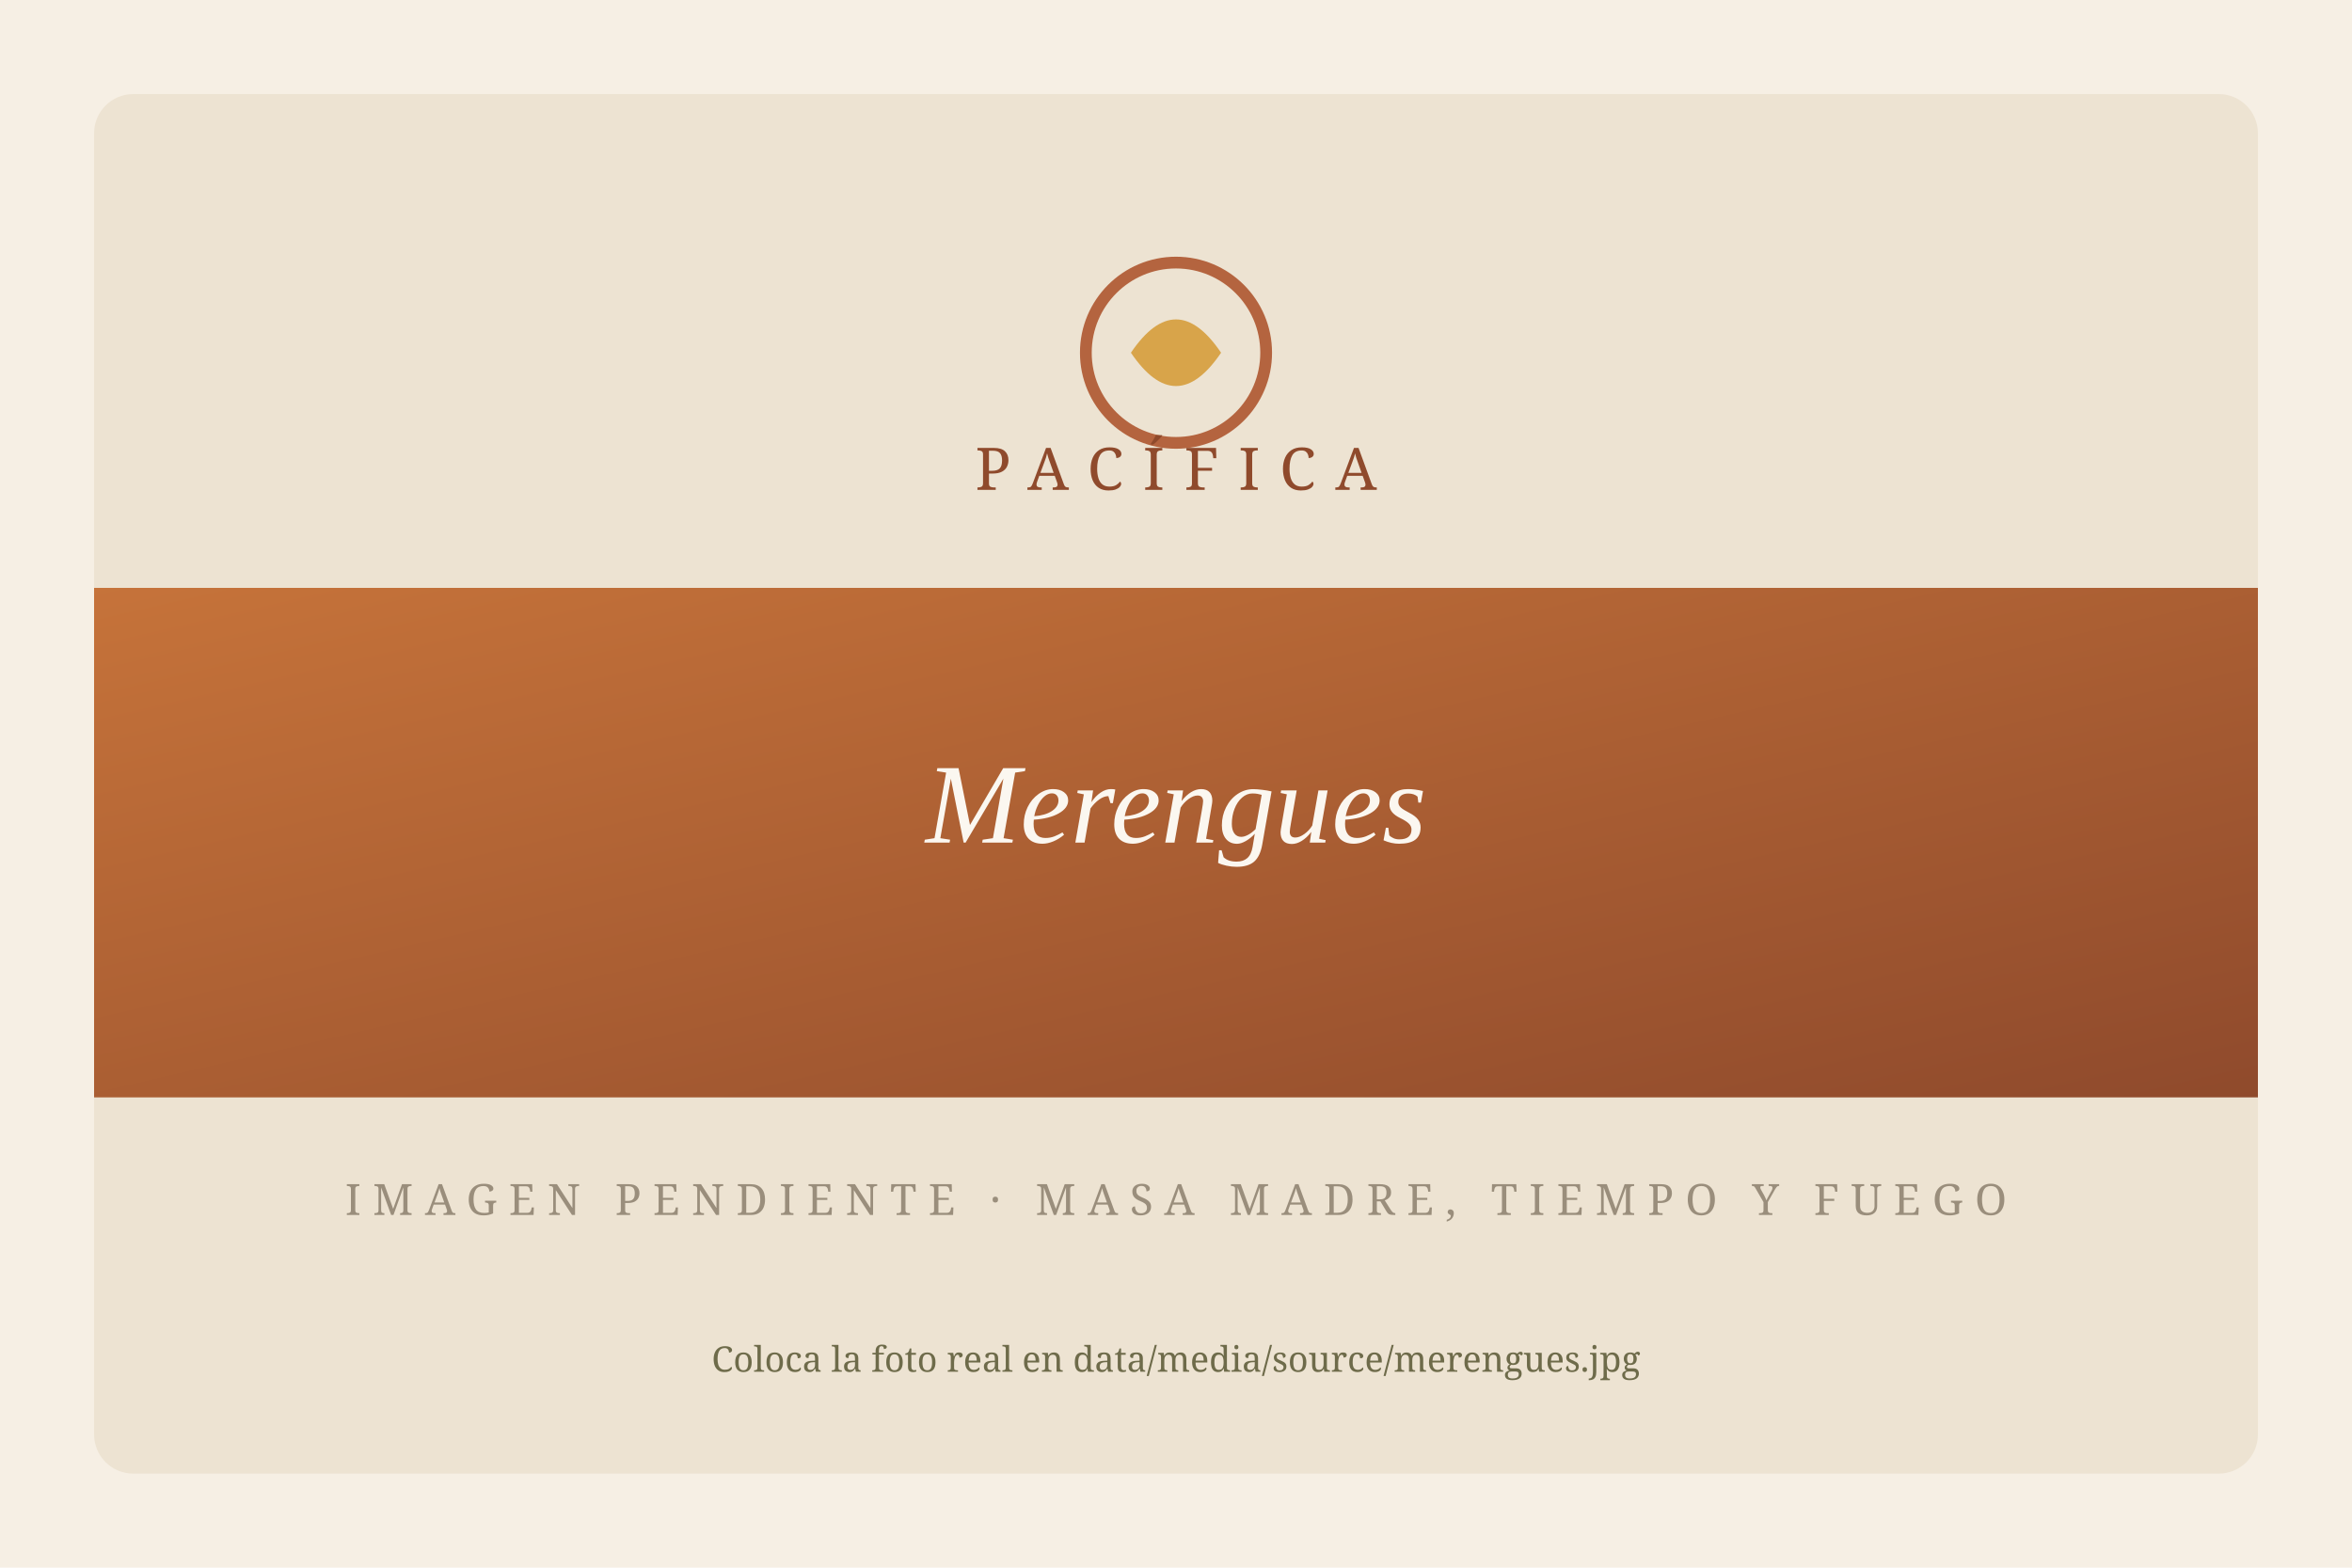
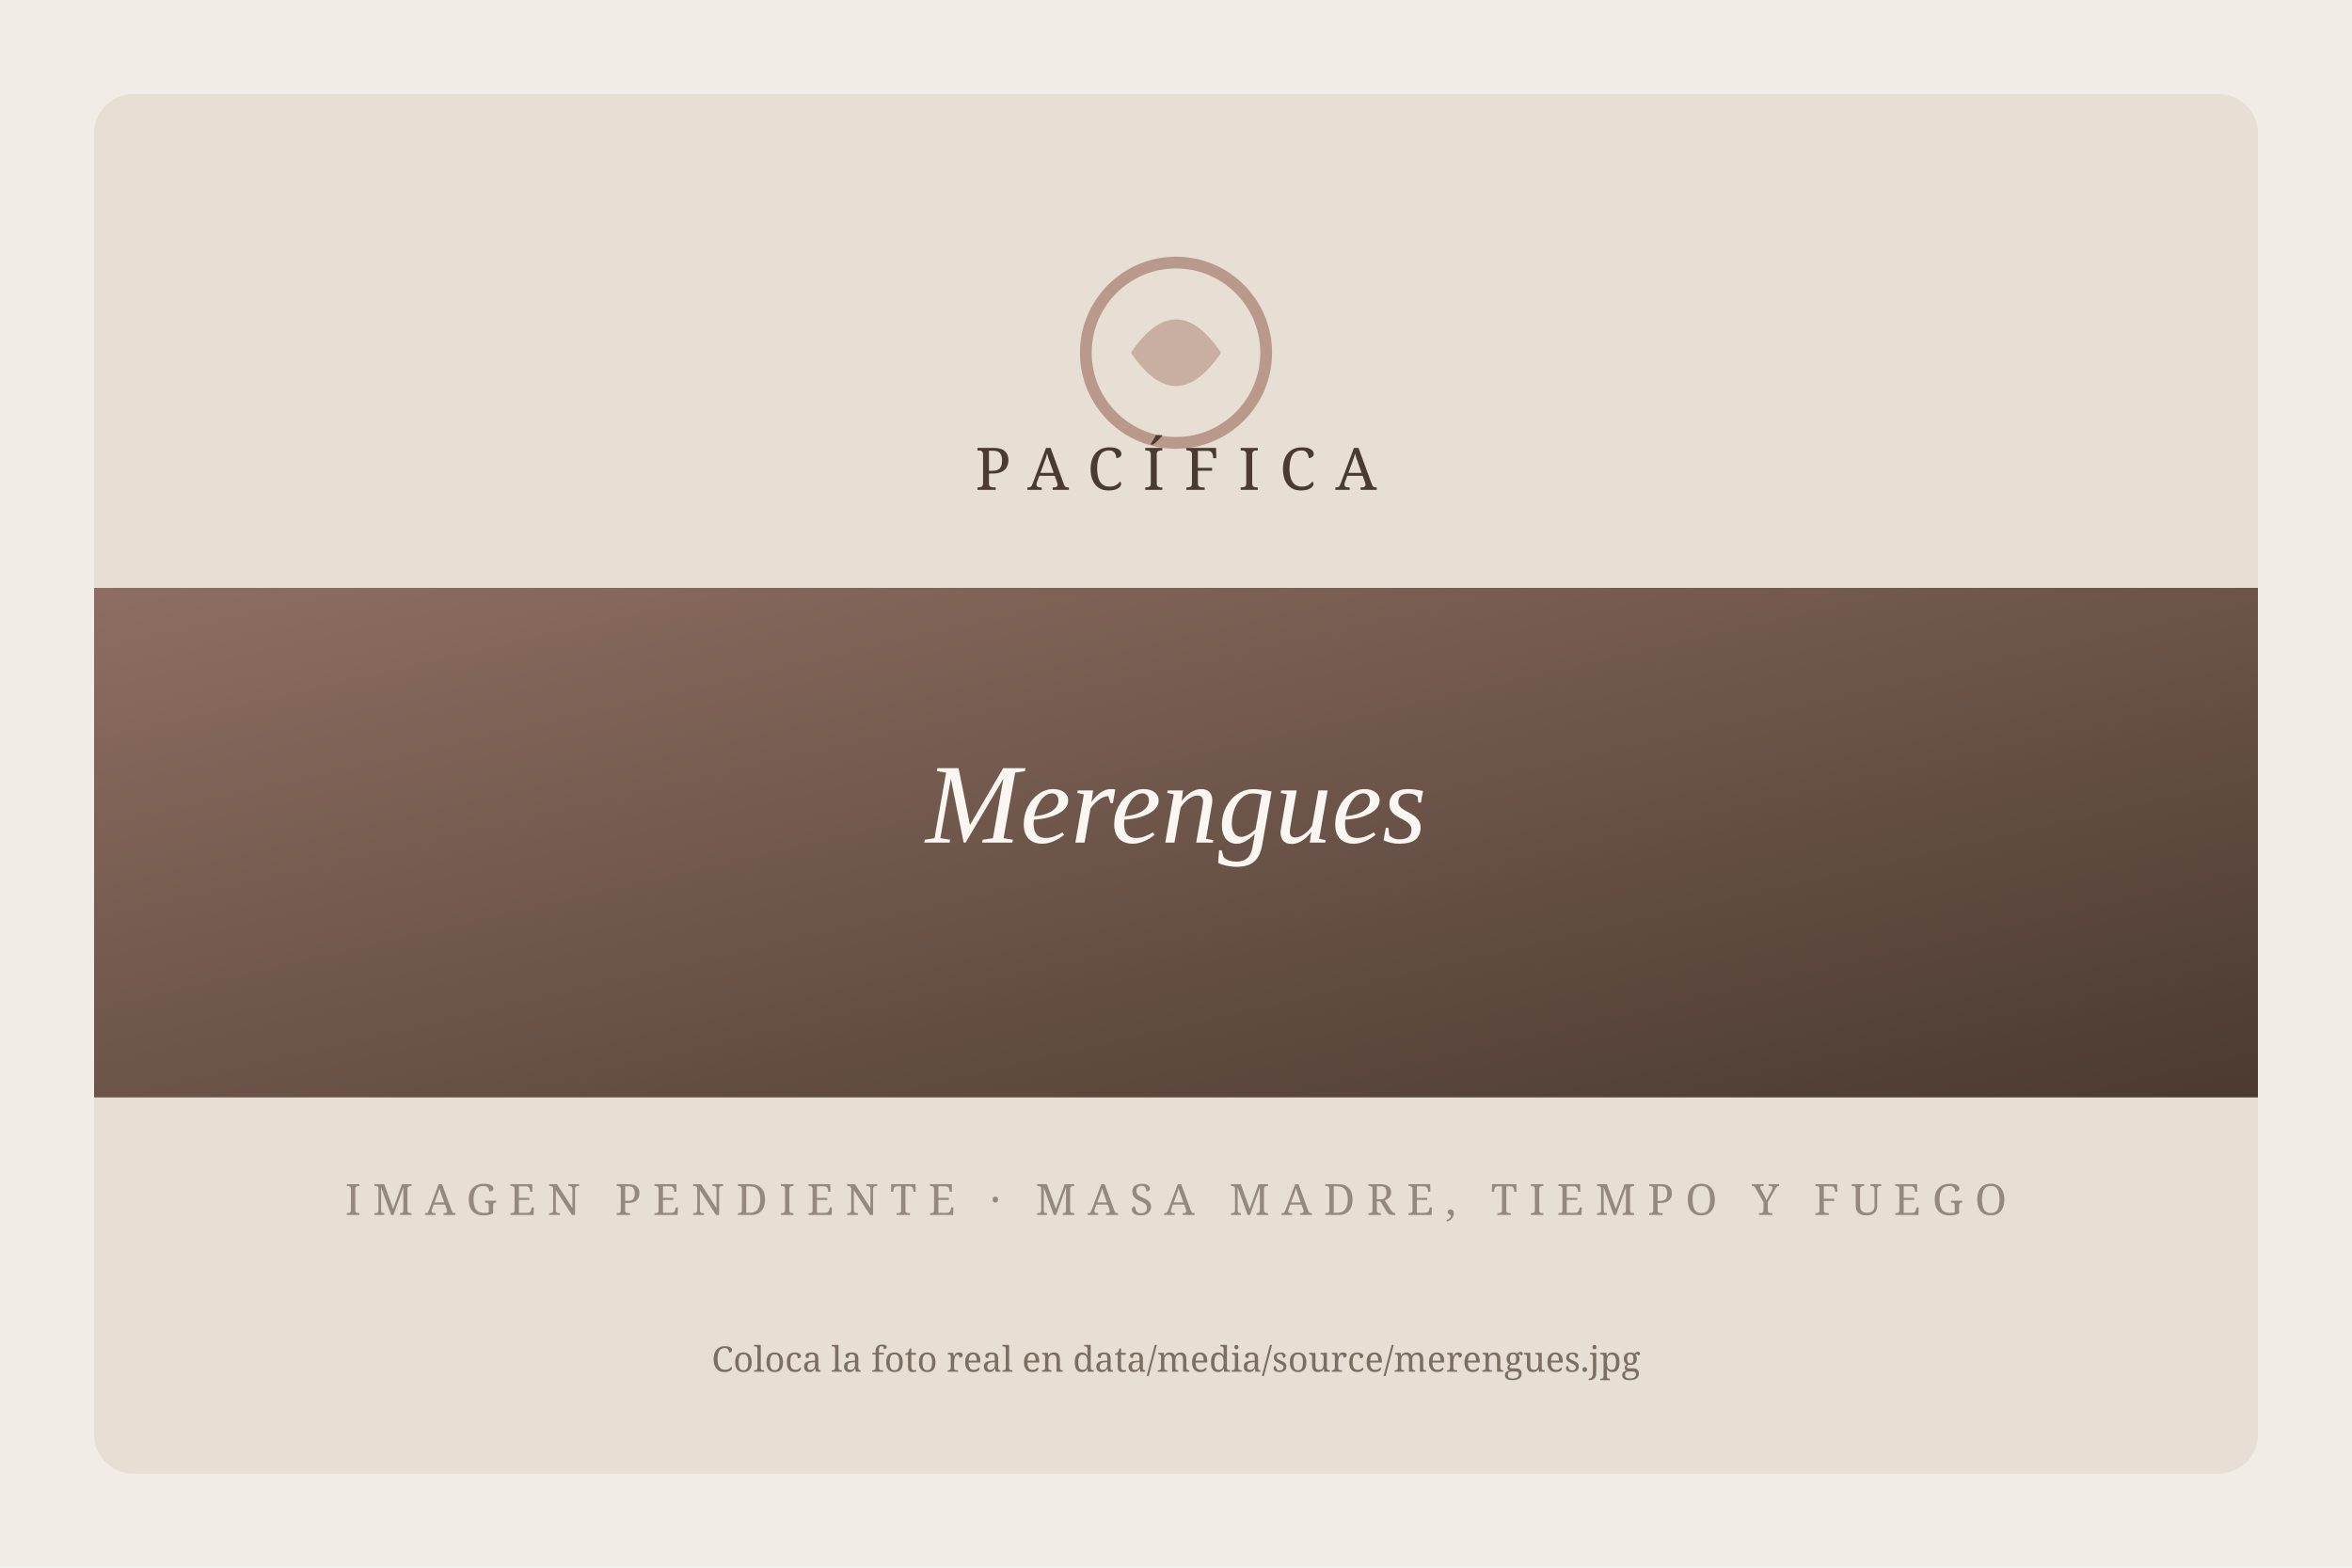
<svg xmlns="http://www.w3.org/2000/svg" width="1200" height="800" viewBox="0 0 1200 800" role="img" aria-label="Merengues — imagen pendiente">
  <defs>
    <linearGradient id="oven" x1="0" y1="0" x2="1" y2="1">
-       <stop offset="0" stop-color="#C6733A" />
-       <stop offset="1" stop-color="#8F4A2C" />
+       <stop offset="0" stop-color="#8E6E62" />
+       <stop offset="1" stop-color="#4A3A30" />
    </linearGradient>
  </defs>
-   <rect width="1200" height="800" fill="#F6EFE4" />
-   <rect x="48" y="48" width="1104" height="704" rx="20" fill="#EDE3D2" />
+   <rect width="1200" height="800" fill="#F2ECE6" />
+   <rect x="48" y="48" width="1104" height="704" rx="20" fill="#E7DED4" />
  <rect x="48" y="300" width="1104" height="260" fill="url(#oven)" />
-   <circle cx="600" cy="180" r="46" fill="none" stroke="#B4643F" stroke-width="6" />
-   <path d="M577 180 q23 -34 46 0 q-23 34 -46 0 Z" fill="#D8A44A" />
-   <text x="600" y="250" text-anchor="middle" font-family="Georgia, serif" font-size="30" letter-spacing="10" fill="#8F4A2C">PACÍFICA</text>
-   <text x="600" y="430" text-anchor="middle" font-family="Georgia, 'Times New Roman', serif" font-size="58" font-style="italic" fill="#FBF7F0">Merengues</text>
-   <text x="600" y="620" text-anchor="middle" font-family="Georgia, serif" font-size="22" letter-spacing="6" fill="#9A8E7C">IMAGEN PENDIENTE · MASA MADRE, TIEMPO Y FUEGO</text>
-   <text x="600" y="700" text-anchor="middle" font-family="Georgia, serif" font-size="18" fill="#6E6B4A">Coloca la foto real en data/media/source/merengues.jpg</text>
+   <circle cx="600" cy="180" r="46" fill="none" stroke="#B9998C" stroke-width="6" />
+   <path d="M577 180 q23 -34 46 0 q-23 34 -46 0 Z" fill="#C9AEA2" />
+   <text x="600" y="250" text-anchor="middle" font-family="Georgia, serif" font-size="30" letter-spacing="10" fill="#4A3A30">PACÍFICA</text>
+   <text x="600" y="430" text-anchor="middle" font-family="Georgia, 'Times New Roman', serif" font-size="58" font-style="italic" fill="#FAF6F2">Merengues</text>
+   <text x="600" y="620" text-anchor="middle" font-family="Georgia, serif" font-size="22" letter-spacing="6" fill="#94897C">IMAGEN PENDIENTE · MASA MADRE, TIEMPO Y FUEGO</text>
+   <text x="600" y="700" text-anchor="middle" font-family="Georgia, serif" font-size="18" fill="#7C6E60">Coloca la foto real en data/media/source/merengues.jpg</text>
</svg>
